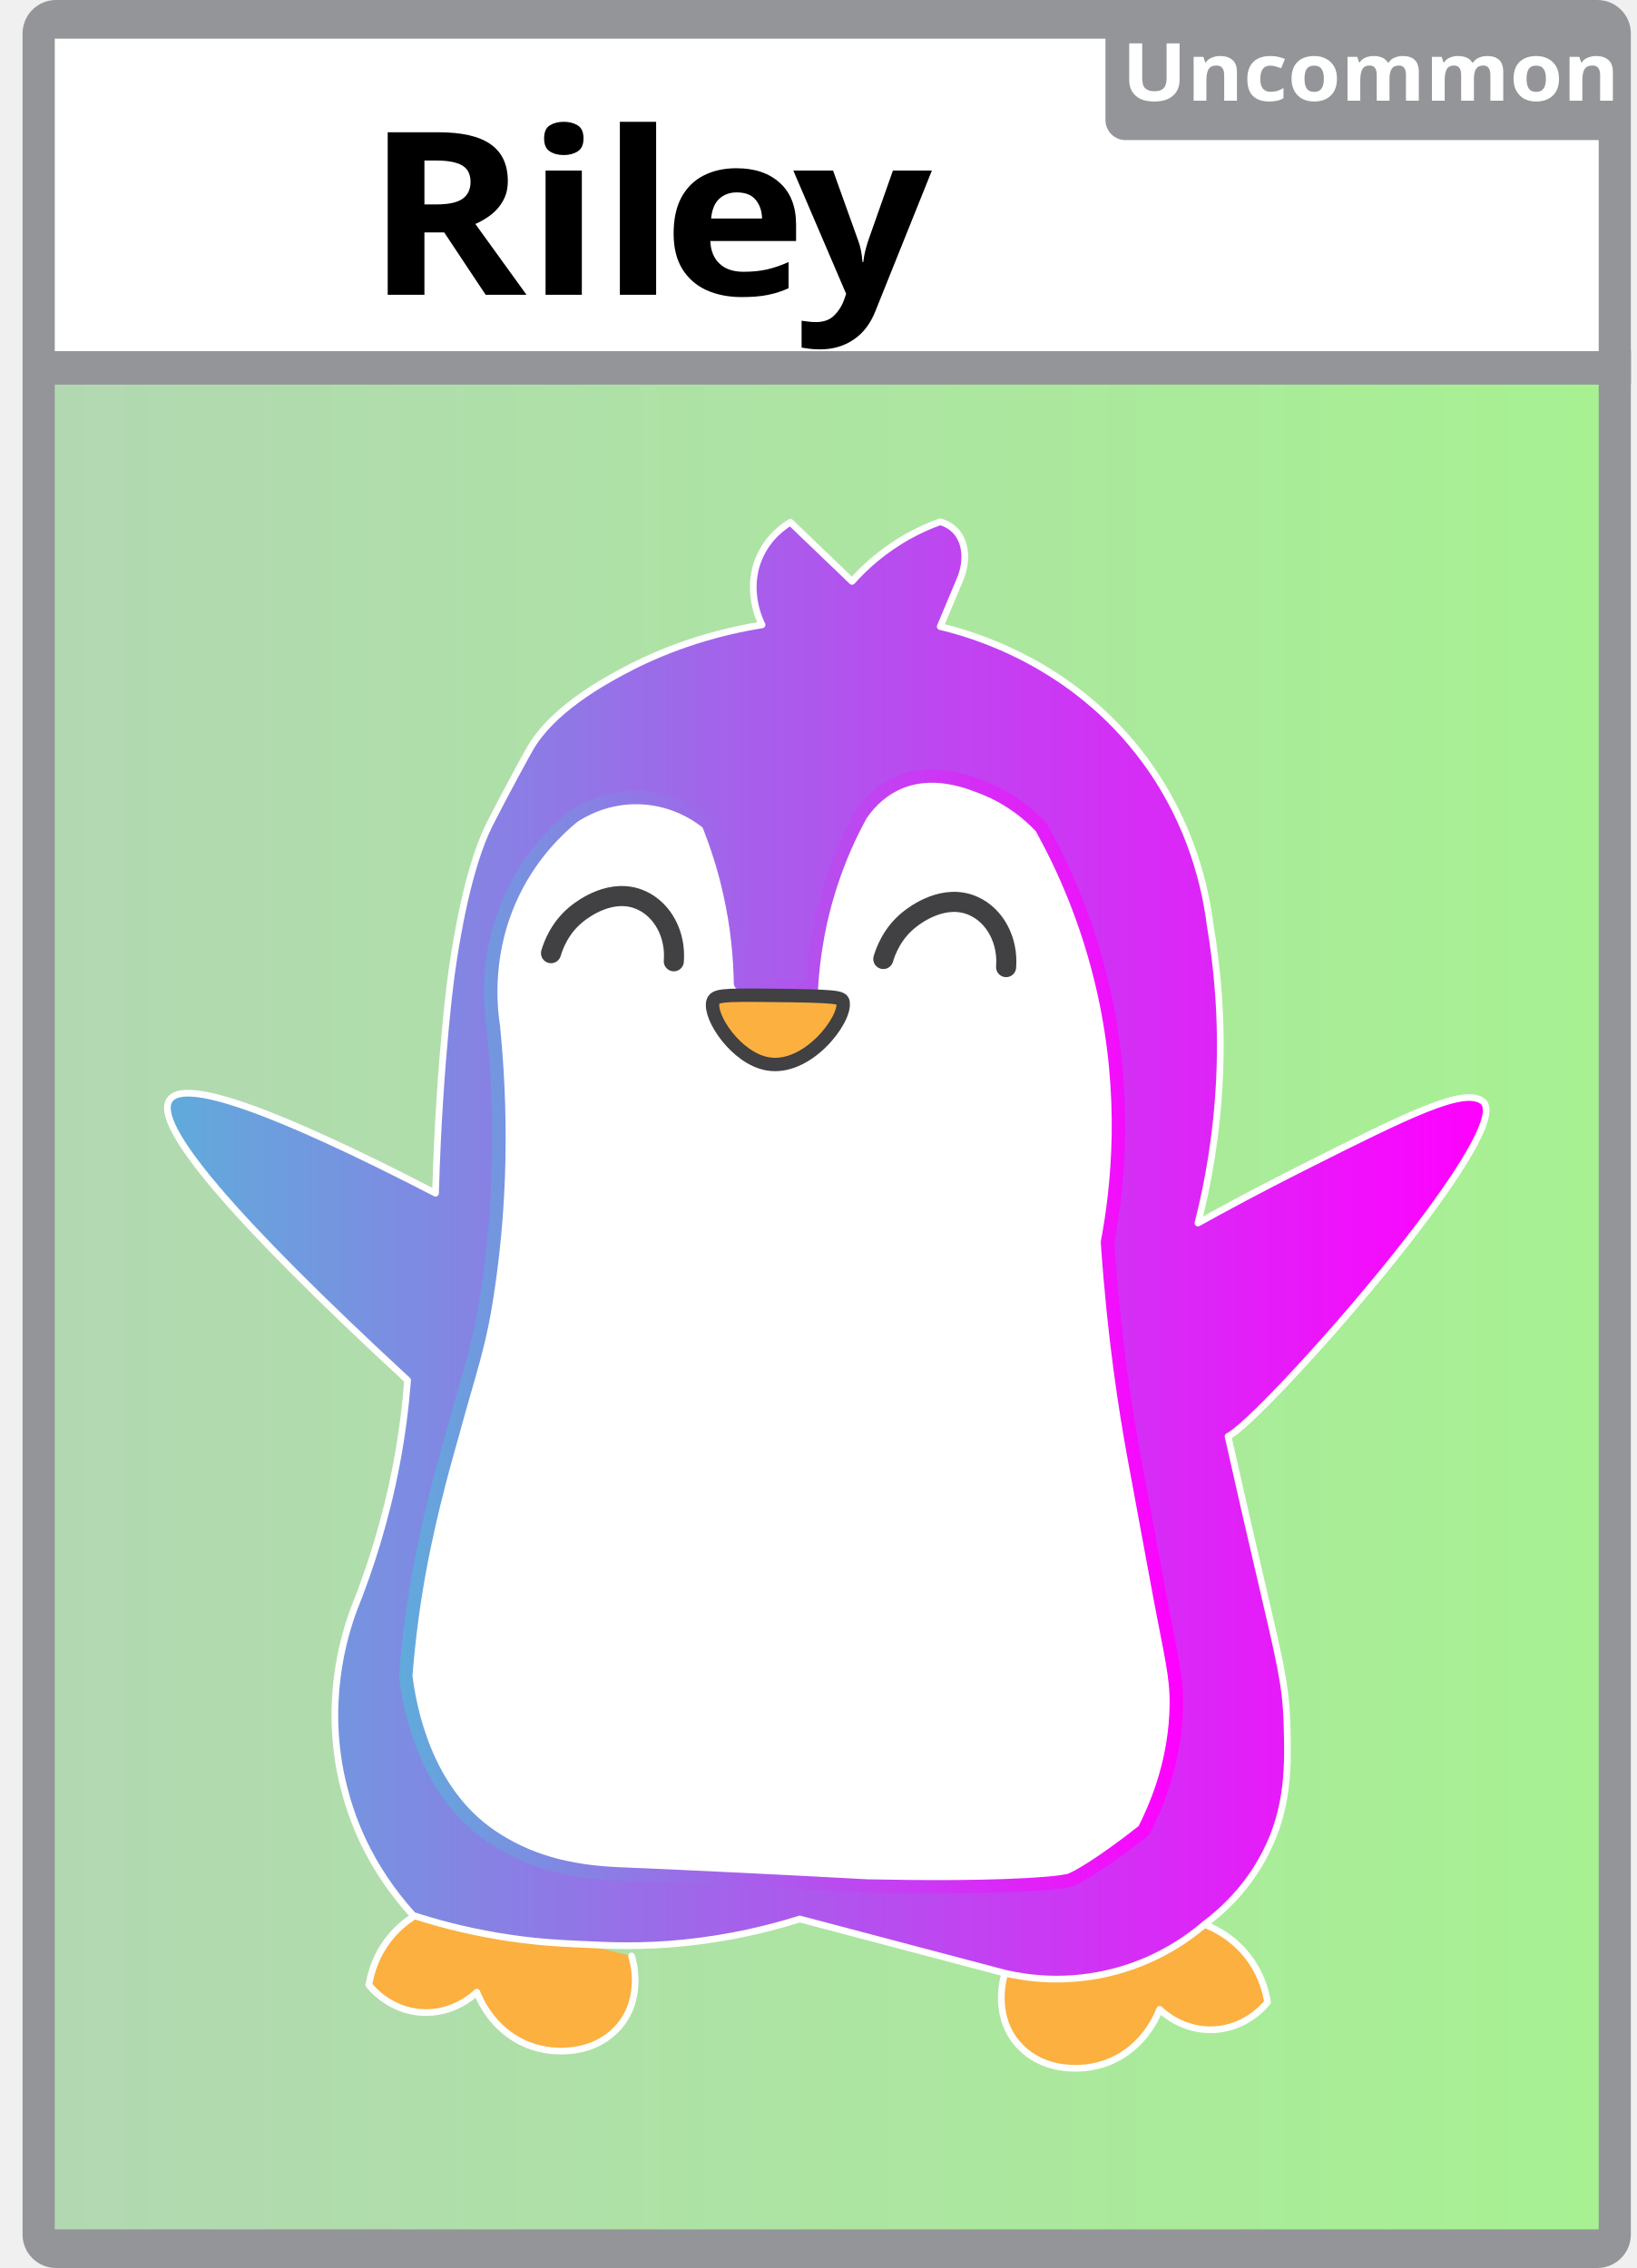
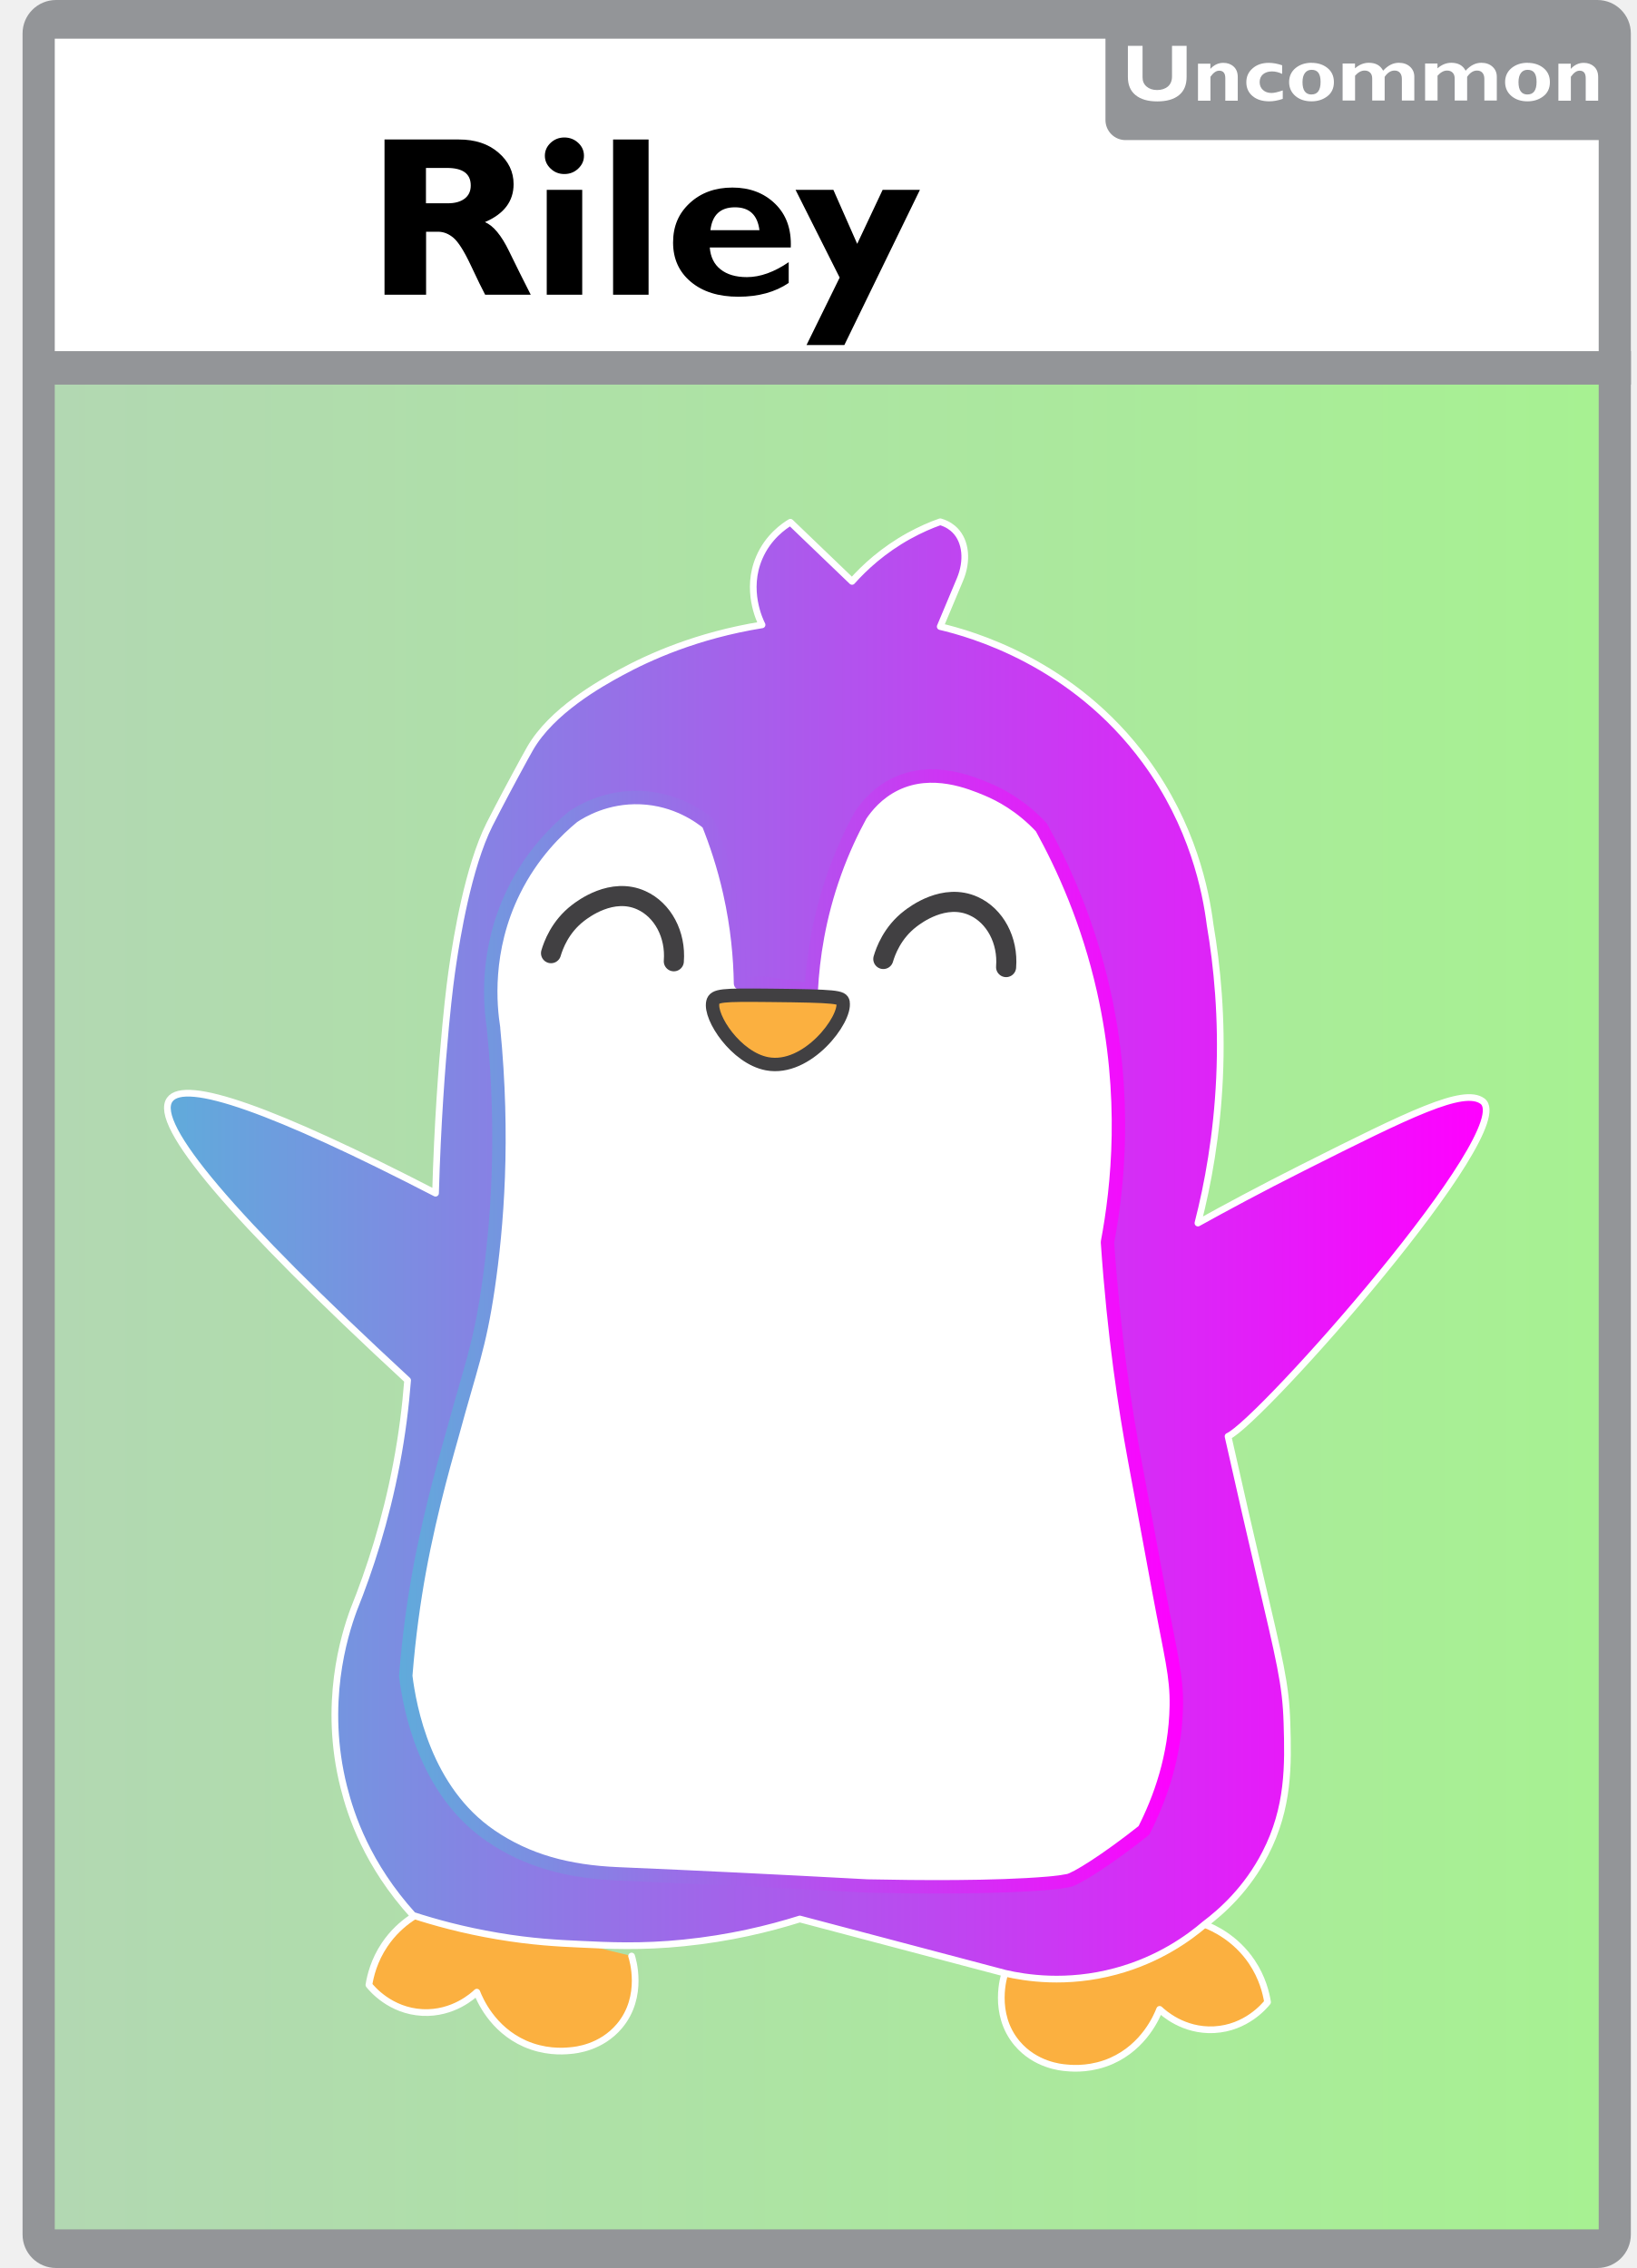
<svg xmlns="http://www.w3.org/2000/svg" id="Outline" width="244.38" height="338.83" viewBox="0 0 244.38 338.83">
  <defs>
    <style>
-       .cls-1 {
-         font-size: 34px;
-       }
- 
      .cls-1, .cls-2 {
-         font-family: GillSansMT-Bold, 'Gill Sans MT';
-         font-weight: 700;
-       }
- 
-       .cls-3 {
-         letter-spacing: -.02em;
-       }
- 
-       .cls-4, .cls-2, .cls-5 {
        fill: #fff;
      }

-       .cls-6, .cls-7 {
+       .cls-3, .cls-4 {
        stroke: #fff;
      }

-       .cls-6, .cls-7, .cls-8, .cls-5, .cls-9 {
+       .cls-3, .cls-4, .cls-5, .cls-2, .cls-6 {
        stroke-linecap: round;
        stroke-linejoin: round;
      }

-       .cls-6, .cls-9 {
+       .cls-3, .cls-6 {
        fill: #fbb040;
      }

-       .cls-7 {
+       .cls-4 {
        fill: url(#linear-gradient-2);
      }

-       .cls-10 {
-         letter-spacing: 0em;
-       }
- 
-       .cls-11 {
+       .cls-7 {
        stroke: #939598;
        stroke-miterlimit: 10;
        stroke-width: 5px;
      }

-       .cls-11, .cls-8 {
+       .cls-7, .cls-5 {
        fill: none;
      }

-       .cls-2 {
-         font-size: 12px;
-       }
- 
-       .cls-12 {
+       .cls-8 {
        fill: #939598;
      }

-       .cls-8 {
+       .cls-5 {
        stroke-width: 3px;
      }

-       .cls-8, .cls-9 {
+       .cls-5, .cls-6 {
        stroke: #414042;
      }

-       .cls-5 {
+       .cls-2 {
        stroke: url(#linear-gradient-3);
      }

-       .cls-5, .cls-9 {
+       .cls-2, .cls-6 {
        stroke-width: 2px;
      }

-       .cls-13 {
+       .cls-9 {
        fill: url(#linear-gradient);
      }
    </style>
    <linearGradient id="linear-gradient" x1="8.18" y1="194.01" x2="238.78" y2="194.01" gradientUnits="userSpaceOnUse">
      <stop offset="0" stop-color="#b2d8b2" />
      <stop offset="1" stop-color="#a7f192" />
    </linearGradient>
    <linearGradient id="linear-gradient-2" x1="24.99" y1="186.82" x2="221.97" y2="186.82" gradientUnits="userSpaceOnUse">
      <stop offset="0" stop-color="#60abdb" />
      <stop offset="1" stop-color="#f0f" />
    </linearGradient>
    <linearGradient id="linear-gradient-3" x1="59.61" y1="198.9" x2="176.7" y2="198.9" gradientUnits="userSpaceOnUse">
      <stop offset="0" stop-color="#60abdb" />
      <stop offset="1" stop-color="#f0f" />
    </linearGradient>
  </defs>
-   <rect class="cls-12" x="3.37" width="240.21" height="338.83" rx="5" ry="5" />
-   <rect class="cls-13" x="8.18" y="54.96" width="230.6" height="278.1" />
-   <path class="cls-6" d="M94.33,292.22c.11.31,1.93,6.01-1.81,10.46-2.73,3.25-6.55,3.61-7.32,3.67-1.34.14-3.94.22-6.79-1.03-4.91-2.17-6.79-6.67-7.19-7.7-.51.48-3.52,3.27-8.13,3.04-4.81-.25-7.57-3.59-7.99-4.12.22-1.37.77-3.66,2.35-6.01,2.41-3.58,5.71-5.08,7.05-5.6" />
-   <path class="cls-6" d="M150.09,294.79c-.11.31-1.93,6.01,1.81,10.46,2.73,3.25,6.55,3.61,7.32,3.67,1.34.14,3.94.22,6.79-1.03,4.91-2.17,6.79-6.67,7.19-7.7.51.48,3.52,3.27,8.13,3.04,4.81-.25,7.57-3.59,7.99-4.12-.22-1.37-.77-3.66-2.35-6.01-2.41-3.58-5.71-5.08-7.05-5.6" />
-   <path class="cls-7" d="M183.42,214.59c1.86,8.28,3.43,15.13,4.57,19.98,3.17,13.61,4.05,16.95,4.23,22.88.19,6.22.3,12.6-3.23,19.44-2.72,5.29-6.5,8.68-9.06,10.6-2.31,1.98-6.78,5.27-13.3,7.02-7.35,1.98-13.51.98-16.53.28-10.21-2.7-20.43-5.4-30.64-8.1-4.65,1.46-10.5,2.88-17.33,3.57-6.33.65-11.31.4-15.45.2-3.33-.15-7.25-.35-12.36-1.22-5.16-.87-9.44-2.06-12.63-3.1-6.85-7.58-9.26-14.86-10.35-19.18-3.12-12.4.06-22.6,1.48-26.46,2.42-6.01,4.78-13.3,6.39-21.74.85-4.47,1.37-8.68,1.67-12.55-26.28-24.29-38.12-38.27-35.53-41.92,2.26-3.19,15.49,1.47,39.7,13.97.3-10.47.94-18.96,1.51-24.99.5-5.26.86-7.76,1.11-9.43.52-3.46,2.22-14.24,5.44-20.66.25-.49,1.79-3.52,3.9-7.42.93-1.73,1.87-3.44,2.15-3.92,3.23-5.65,10.5-9.71,13.5-11.34,4.28-2.33,11.4-5.57,21.16-7.15-.34-.68-2.51-5.2-.41-10.06,1.32-3.07,3.66-4.68,4.64-5.27,3.07,2.95,6.14,5.89,9.21,8.84,1.86-2.09,4.65-4.68,8.53-6.82,1.64-.9,3.21-1.59,4.64-2.09,1.15.33,1.84.9,2.21,1.28,1.64,1.67,1.91,4.57.74,7.35-.98,2.35-1.97,4.69-2.95,7.03,4.53,1.07,19.81,5.29,30.63,20.05,7.09,9.66,9.04,19.44,9.68,24.5,1.04,6.11,1.82,13.89,1.41,22.88-.39,8.54-1.74,15.88-3.23,21.68,4.02-2.23,9.36-5.11,15.72-8.31,15.92-8,23.94-11.96,26.77-9.91,5.67,4.11-33.24,48-37.99,50.08Z" />
-   <path class="cls-5" d="M73.71,153.57c1.63,16.53.53,29.76-.81,38.88-1.3,8.85-2.63,11.85-5.31,21.75-.51,1.9-3.17,10.71-4.97,20.58-.78,4.28-1.54,9.53-2.02,15.59.59,4.71,2.82,17.15,12.7,23.9,5.45,3.72,11.54,5.35,18.94,5.67,5.88.25,11.8.52,17.74.81,6.55.32,13.07.66,19.55,1.01,7.42.16,19.02.27,27.01-.41.43-.04,1-.09,1.69-.18,0,0,.69-.1,1.33-.22,1.11-.21,5.62-2.99,11.29-7.49,2.37-4.65,4.71-11.01,4.84-18.63.07-4.52-.78-7.31-2.62-17.21-1.22-6.55-2.41-13.1-3.63-19.64-1.38-7.45-3.07-18.36-4.03-32.4,1.55-8.22,2.99-21.74-.6-37.67-2.31-10.24-6.02-18.42-9.27-24.3-3.08-3.3-6.23-4.9-8.06-5.67-2.56-1.07-8.24-3.43-13.7-.81-2.76,1.33-4.41,3.42-5.24,4.66-1.33,2.43-2.66,5.27-3.83,8.51-2.43,6.74-3.29,12.87-3.54,17.59-2.31-.33-4.62-.65-6.94-.98h-3.63c-.06-3.78-.45-8.41-1.61-13.57-.89-3.97-2.06-7.43-3.22-10.33-1.12-.92-4.71-3.63-10.08-3.85-5.16-.21-8.85,2.02-10.08,2.84-2.41,1.98-6.13,5.57-8.87,11.14-4.37,8.87-3.53,17.2-3.02,20.45Z" />
-   <path class="cls-8" d="M82.3,142.4c.34-1.15,1.33-3.94,4.05-6.02.72-.55,5.06-3.88,9.45-1.88,3.18,1.44,5.16,5.11,4.84,9.11" />
-   <path class="cls-8" d="M131.93,143.27c.34-1.15,1.33-3.94,4.05-6.02.72-.55,5.06-3.88,9.45-1.88,3.18,1.44,5.16,5.11,4.84,9.11" />
-   <path class="cls-9" d="M125.92,149.72c-.16-.77-.87-.92-11.02-1.02-7.05-.07-8.18-.02-8.43,1.02-.53,2.28,3.48,8.33,8.1,9.2,6,1.13,11.86-6.66,11.34-9.2Z" />
-   <rect class="cls-4" x="8.18" y="5.78" width="230.6" height="49.18" />
-   <path class="cls-12" d="M165.11,5.17h74.9v15.76h-71.9c-1.66,0-3-1.34-3-3V5.17h0Z" />
-   <text class="cls-1" transform="translate(54.63 44.04) scale(1.07 1)">
-     <tspan x="0" y="0">Ril</tspan>
-     <tspan class="cls-3" x="41.44" y="0">e</tspan>
-     <tspan class="cls-10" x="59.68" y="0">y</tspan>
-   </text>
-   <text class="cls-2" transform="translate(167.57 15.04) scale(1.07 1)">
-     <tspan x="0" y="0">Uncommon</tspan>
-   </text>
-   <line class="cls-11" x1="5.96" y1="54.96" x2="243.59" y2="54.96" />
+   <rect class="cls-8" x="3.37" width="240.21" height="338.83" rx="5" ry="5" />
+   <rect class="cls-9" x="8.18" y="54.96" width="230.6" height="278.1" />
+   <path class="cls-3" d="M94.33,292.22c.11.31,1.93,6.01-1.81,10.46-2.73,3.25-6.55,3.61-7.32,3.67-1.34.14-3.94.22-6.79-1.03-4.91-2.17-6.79-6.67-7.19-7.7-.51.48-3.52,3.27-8.13,3.04-4.81-.25-7.57-3.59-7.99-4.12.22-1.37.77-3.66,2.35-6.01,2.41-3.58,5.71-5.08,7.05-5.6" />
+   <path class="cls-3" d="M150.09,294.79c-.11.31-1.93,6.01,1.81,10.46,2.73,3.25,6.55,3.61,7.32,3.67,1.34.14,3.94.22,6.79-1.03,4.91-2.17,6.79-6.67,7.19-7.7.51.48,3.52,3.27,8.13,3.04,4.81-.25,7.57-3.59,7.99-4.12-.22-1.37-.77-3.66-2.35-6.01-2.41-3.58-5.71-5.08-7.05-5.6" />
+   <path class="cls-4" d="M183.42,214.59c1.86,8.28,3.43,15.13,4.57,19.98,3.17,13.61,4.05,16.95,4.23,22.88.19,6.22.3,12.6-3.23,19.44-2.72,5.29-6.5,8.68-9.06,10.6-2.31,1.98-6.78,5.27-13.3,7.02-7.35,1.98-13.51.98-16.53.28-10.21-2.7-20.43-5.4-30.64-8.1-4.65,1.46-10.5,2.88-17.33,3.57-6.33.65-11.31.4-15.45.2-3.33-.15-7.25-.35-12.36-1.22-5.16-.87-9.44-2.06-12.63-3.1-6.85-7.58-9.26-14.86-10.35-19.18-3.12-12.4.06-22.6,1.48-26.46,2.42-6.01,4.78-13.3,6.39-21.74.85-4.47,1.37-8.68,1.67-12.55-26.28-24.29-38.12-38.27-35.53-41.92,2.26-3.19,15.49,1.47,39.7,13.97.3-10.47.94-18.96,1.51-24.99.5-5.26.86-7.76,1.11-9.43.52-3.46,2.22-14.24,5.44-20.66.25-.49,1.79-3.52,3.9-7.42.93-1.73,1.87-3.44,2.15-3.92,3.23-5.65,10.5-9.71,13.5-11.34,4.28-2.33,11.4-5.57,21.16-7.15-.34-.68-2.51-5.2-.41-10.06,1.32-3.07,3.66-4.68,4.64-5.27,3.07,2.95,6.14,5.89,9.21,8.84,1.86-2.09,4.65-4.68,8.53-6.82,1.64-.9,3.21-1.59,4.64-2.09,1.15.33,1.84.9,2.21,1.28,1.64,1.67,1.91,4.57.74,7.35-.98,2.35-1.97,4.69-2.95,7.03,4.53,1.07,19.81,5.29,30.63,20.05,7.09,9.66,9.04,19.44,9.68,24.5,1.04,6.11,1.82,13.89,1.41,22.88-.39,8.54-1.74,15.88-3.23,21.68,4.02-2.23,9.36-5.11,15.72-8.31,15.92-8,23.94-11.96,26.77-9.91,5.67,4.11-33.24,48-37.99,50.08Z" />
+   <path class="cls-2" d="M73.71,153.57c1.63,16.53.53,29.76-.81,38.88-1.3,8.85-2.63,11.85-5.31,21.75-.51,1.9-3.17,10.71-4.97,20.58-.78,4.28-1.54,9.53-2.02,15.59.59,4.71,2.82,17.15,12.7,23.9,5.45,3.72,11.54,5.35,18.94,5.67,5.88.25,11.8.52,17.74.81,6.55.32,13.07.66,19.55,1.01,7.42.16,19.02.27,27.01-.41.43-.04,1-.09,1.69-.18,0,0,.69-.1,1.33-.22,1.11-.21,5.62-2.99,11.29-7.49,2.37-4.65,4.71-11.01,4.84-18.63.07-4.52-.78-7.31-2.62-17.21-1.22-6.55-2.41-13.1-3.63-19.64-1.38-7.45-3.07-18.36-4.03-32.4,1.55-8.22,2.99-21.74-.6-37.67-2.31-10.24-6.02-18.42-9.27-24.3-3.08-3.3-6.23-4.9-8.06-5.67-2.56-1.07-8.24-3.43-13.7-.81-2.76,1.33-4.41,3.42-5.24,4.66-1.33,2.43-2.66,5.27-3.83,8.51-2.43,6.74-3.29,12.87-3.54,17.59-2.31-.33-4.62-.65-6.94-.98h-3.63c-.06-3.78-.45-8.41-1.61-13.57-.89-3.97-2.06-7.43-3.22-10.33-1.12-.92-4.71-3.63-10.08-3.85-5.16-.21-8.85,2.02-10.08,2.84-2.41,1.98-6.13,5.57-8.87,11.14-4.37,8.87-3.53,17.2-3.02,20.45Z" />
+   <path class="cls-5" d="M82.3,142.4c.34-1.15,1.33-3.94,4.05-6.02.72-.55,5.06-3.88,9.45-1.88,3.18,1.44,5.16,5.11,4.84,9.11" />
+   <path class="cls-5" d="M131.93,143.27c.34-1.15,1.33-3.94,4.05-6.02.72-.55,5.06-3.88,9.45-1.88,3.18,1.44,5.16,5.11,4.84,9.11" />
+   <path class="cls-6" d="M125.92,149.72c-.16-.77-.87-.92-11.02-1.02-7.05-.07-8.18-.02-8.43,1.02-.53,2.28,3.48,8.33,8.1,9.2,6,1.13,11.86-6.66,11.34-9.2Z" />
+   <rect class="cls-1" x="8.18" y="5.78" width="230.6" height="49.18" />
+   <path class="cls-8" d="M165.11,5.17h74.9v15.76h-71.9c-1.66,0-3-1.34-3-3V5.17h0Z" />
+   <g>
+     <path d="M57.41,20.84h11.14c2.42,0,4.38.65,5.89,1.95,1.51,1.3,2.27,2.87,2.27,4.72,0,2.56-1.43,4.45-4.28,5.67,1.25.53,2.44,1.96,3.57,4.28,1.13,2.32,2.22,4.51,3.27,6.57h-6.81c-.41-.76-1.12-2.22-2.13-4.37-1.01-2.15-1.88-3.52-2.6-4.13-.72-.61-1.49-.91-2.31-.91h-1.78v9.41h-6.21v-23.19ZM63.62,25.09v5.28h3.28c1.05,0,1.88-.23,2.49-.69.61-.46.92-1.11.92-1.97,0-1.75-1.18-2.62-3.55-2.62h-3.14Z" />
+     <path d="M81.38,23.27c0-.75.29-1.39.86-1.93.57-.53,1.25-.8,2.05-.8s1.5.27,2.07.8.86,1.17.86,1.93-.29,1.38-.86,1.92c-.57.54-1.26.81-2.07.81s-1.48-.27-2.05-.81c-.57-.54-.86-1.18-.86-1.92ZM86.96,28.36v15.67h-5.3v-15.67h5.3Z" />
+     <path d="M96.87,20.84v23.19h-5.3v-23.19h5.3Z" />
+     <path d="M117.8,39.17v3.1c-2.02,1.37-4.53,2.06-7.51,2.06s-5.33-.74-7.1-2.22c-1.77-1.48-2.66-3.44-2.66-5.88s.83-4.36,2.5-5.9,3.79-2.31,6.37-2.31,4.72.81,6.38,2.43c1.66,1.62,2.44,3.79,2.33,6.52h-12.1c.11,1.42.65,2.52,1.62,3.28.98.77,2.28,1.15,3.93,1.15,1.99,0,4.07-.75,6.25-2.24ZM106.11,34.39h7.32c-.29-2.28-1.5-3.42-3.66-3.42s-3.4,1.14-3.66,3.42Z" />
+     <path d="M137.4,28.36l-11.29,23.19h-5.65l4.95-10.08-6.59-13.11h5.65l3.56,8.07,3.8-8.07h5.56Z" />
+   </g>
+   <g>
+     <path class="cls-1" d="M175.05,6.85h2.18v4.65c0,1.2-.38,2.1-1.14,2.72-.76.62-1.84.93-3.24.93s-2.47-.31-3.24-.94c-.77-.62-1.15-1.52-1.15-2.7v-4.66h2.19v4.71c0,.57.2,1.03.6,1.37s.92.52,1.57.52,1.21-.18,1.62-.53c.4-.35.61-.85.61-1.5v-4.56Z" />
+     <path class="cls-1" d="M180.78,9.5v.79c.55-.6,1.19-.9,1.93-.9.62,0,1.13.18,1.54.55s.62.89.62,1.58v3.52h-1.86v-3.37c0-.74-.31-1.11-.92-1.11-.44,0-.87.3-1.3.91v3.57h-1.86v-5.53h1.86Z" />
+     <path class="cls-1" d="M191.59,13.52v1.25c-.73.25-1.4.37-2,.37-1.04,0-1.88-.26-2.5-.78-.62-.52-.94-1.21-.94-2.07s.31-1.53.94-2.08,1.43-.82,2.41-.82c.63,0,1.29.12,2,.36v1.29c-.51-.25-1.02-.37-1.52-.37-.56,0-1,.15-1.34.43-.33.29-.5.68-.5,1.16s.16.88.49,1.18c.33.3.75.45,1.29.45.39,0,.95-.13,1.67-.38Z" />
+     <path class="cls-1" d="M195.9,9.39c.93,0,1.72.25,2.36.76s.97,1.22.97,2.12-.33,1.62-.99,2.12c-.66.5-1.44.75-2.35.75-.98,0-1.79-.27-2.41-.8-.62-.53-.94-1.23-.94-2.08s.32-1.56.96-2.09c.64-.52,1.44-.79,2.39-.79ZM195.9,14.11c.89,0,1.34-.63,1.34-1.88s-.45-1.8-1.34-1.8c-.43,0-.76.16-1,.48-.24.32-.36.77-.36,1.36,0,1.23.45,1.85,1.36,1.85Z" />
+     <path class="cls-1" d="M202.38,9.5v.71c.63-.55,1.32-.83,2.06-.83,1.02,0,1.73.39,2.14,1.18.72-.79,1.5-1.18,2.34-1.18.68,0,1.24.19,1.67.58.43.39.65.89.65,1.51v3.55h-1.86v-3.24c0-.39-.1-.69-.29-.91-.19-.22-.46-.33-.81-.33-.54,0-1.04.31-1.47.94v3.54h-1.86v-3.28c0-.39-.1-.68-.31-.89-.21-.21-.48-.31-.83-.31-.49,0-.96.26-1.42.77v3.71h-1.86v-5.53h1.86Z" />
+     <path class="cls-1" d="M214.7,9.5v.71c.63-.55,1.32-.83,2.06-.83,1.02,0,1.73.39,2.14,1.18.72-.79,1.5-1.18,2.34-1.18.68,0,1.24.19,1.67.58.43.39.65.89.65,1.51v3.55h-1.86v-3.24c0-.39-.1-.69-.29-.91-.19-.22-.46-.33-.81-.33-.54,0-1.04.31-1.47.94v3.54h-1.86v-3.28c0-.39-.1-.68-.31-.89-.21-.21-.48-.31-.83-.31-.49,0-.96.26-1.42.77v3.71h-1.86v-5.53h1.86Z" />
+     <path class="cls-1" d="M228.16,9.39c.93,0,1.72.25,2.36.76s.97,1.22.97,2.12-.33,1.62-.99,2.12c-.66.5-1.44.75-2.35.75-.98,0-1.79-.27-2.41-.8-.62-.53-.94-1.23-.94-2.08s.32-1.56.96-2.09c.64-.52,1.44-.79,2.39-.79ZM228.16,14.11c.89,0,1.34-.63,1.34-1.88s-.45-1.8-1.34-1.8c-.43,0-.76.16-1,.48-.24.32-.36.77-.36,1.36,0,1.23.45,1.85,1.36,1.85Z" />
+     <path class="cls-1" d="M234.61,9.5v.79c.55-.6,1.19-.9,1.93-.9.62,0,1.13.18,1.54.55s.62.89.62,1.58v3.52h-1.86v-3.37c0-.74-.31-1.11-.92-1.11-.44,0-.87.3-1.3.91v3.57h-1.86v-5.53h1.86Z" />
+   </g>
+   <line class="cls-7" x1="5.96" y1="54.96" x2="243.59" y2="54.96" />
</svg>
